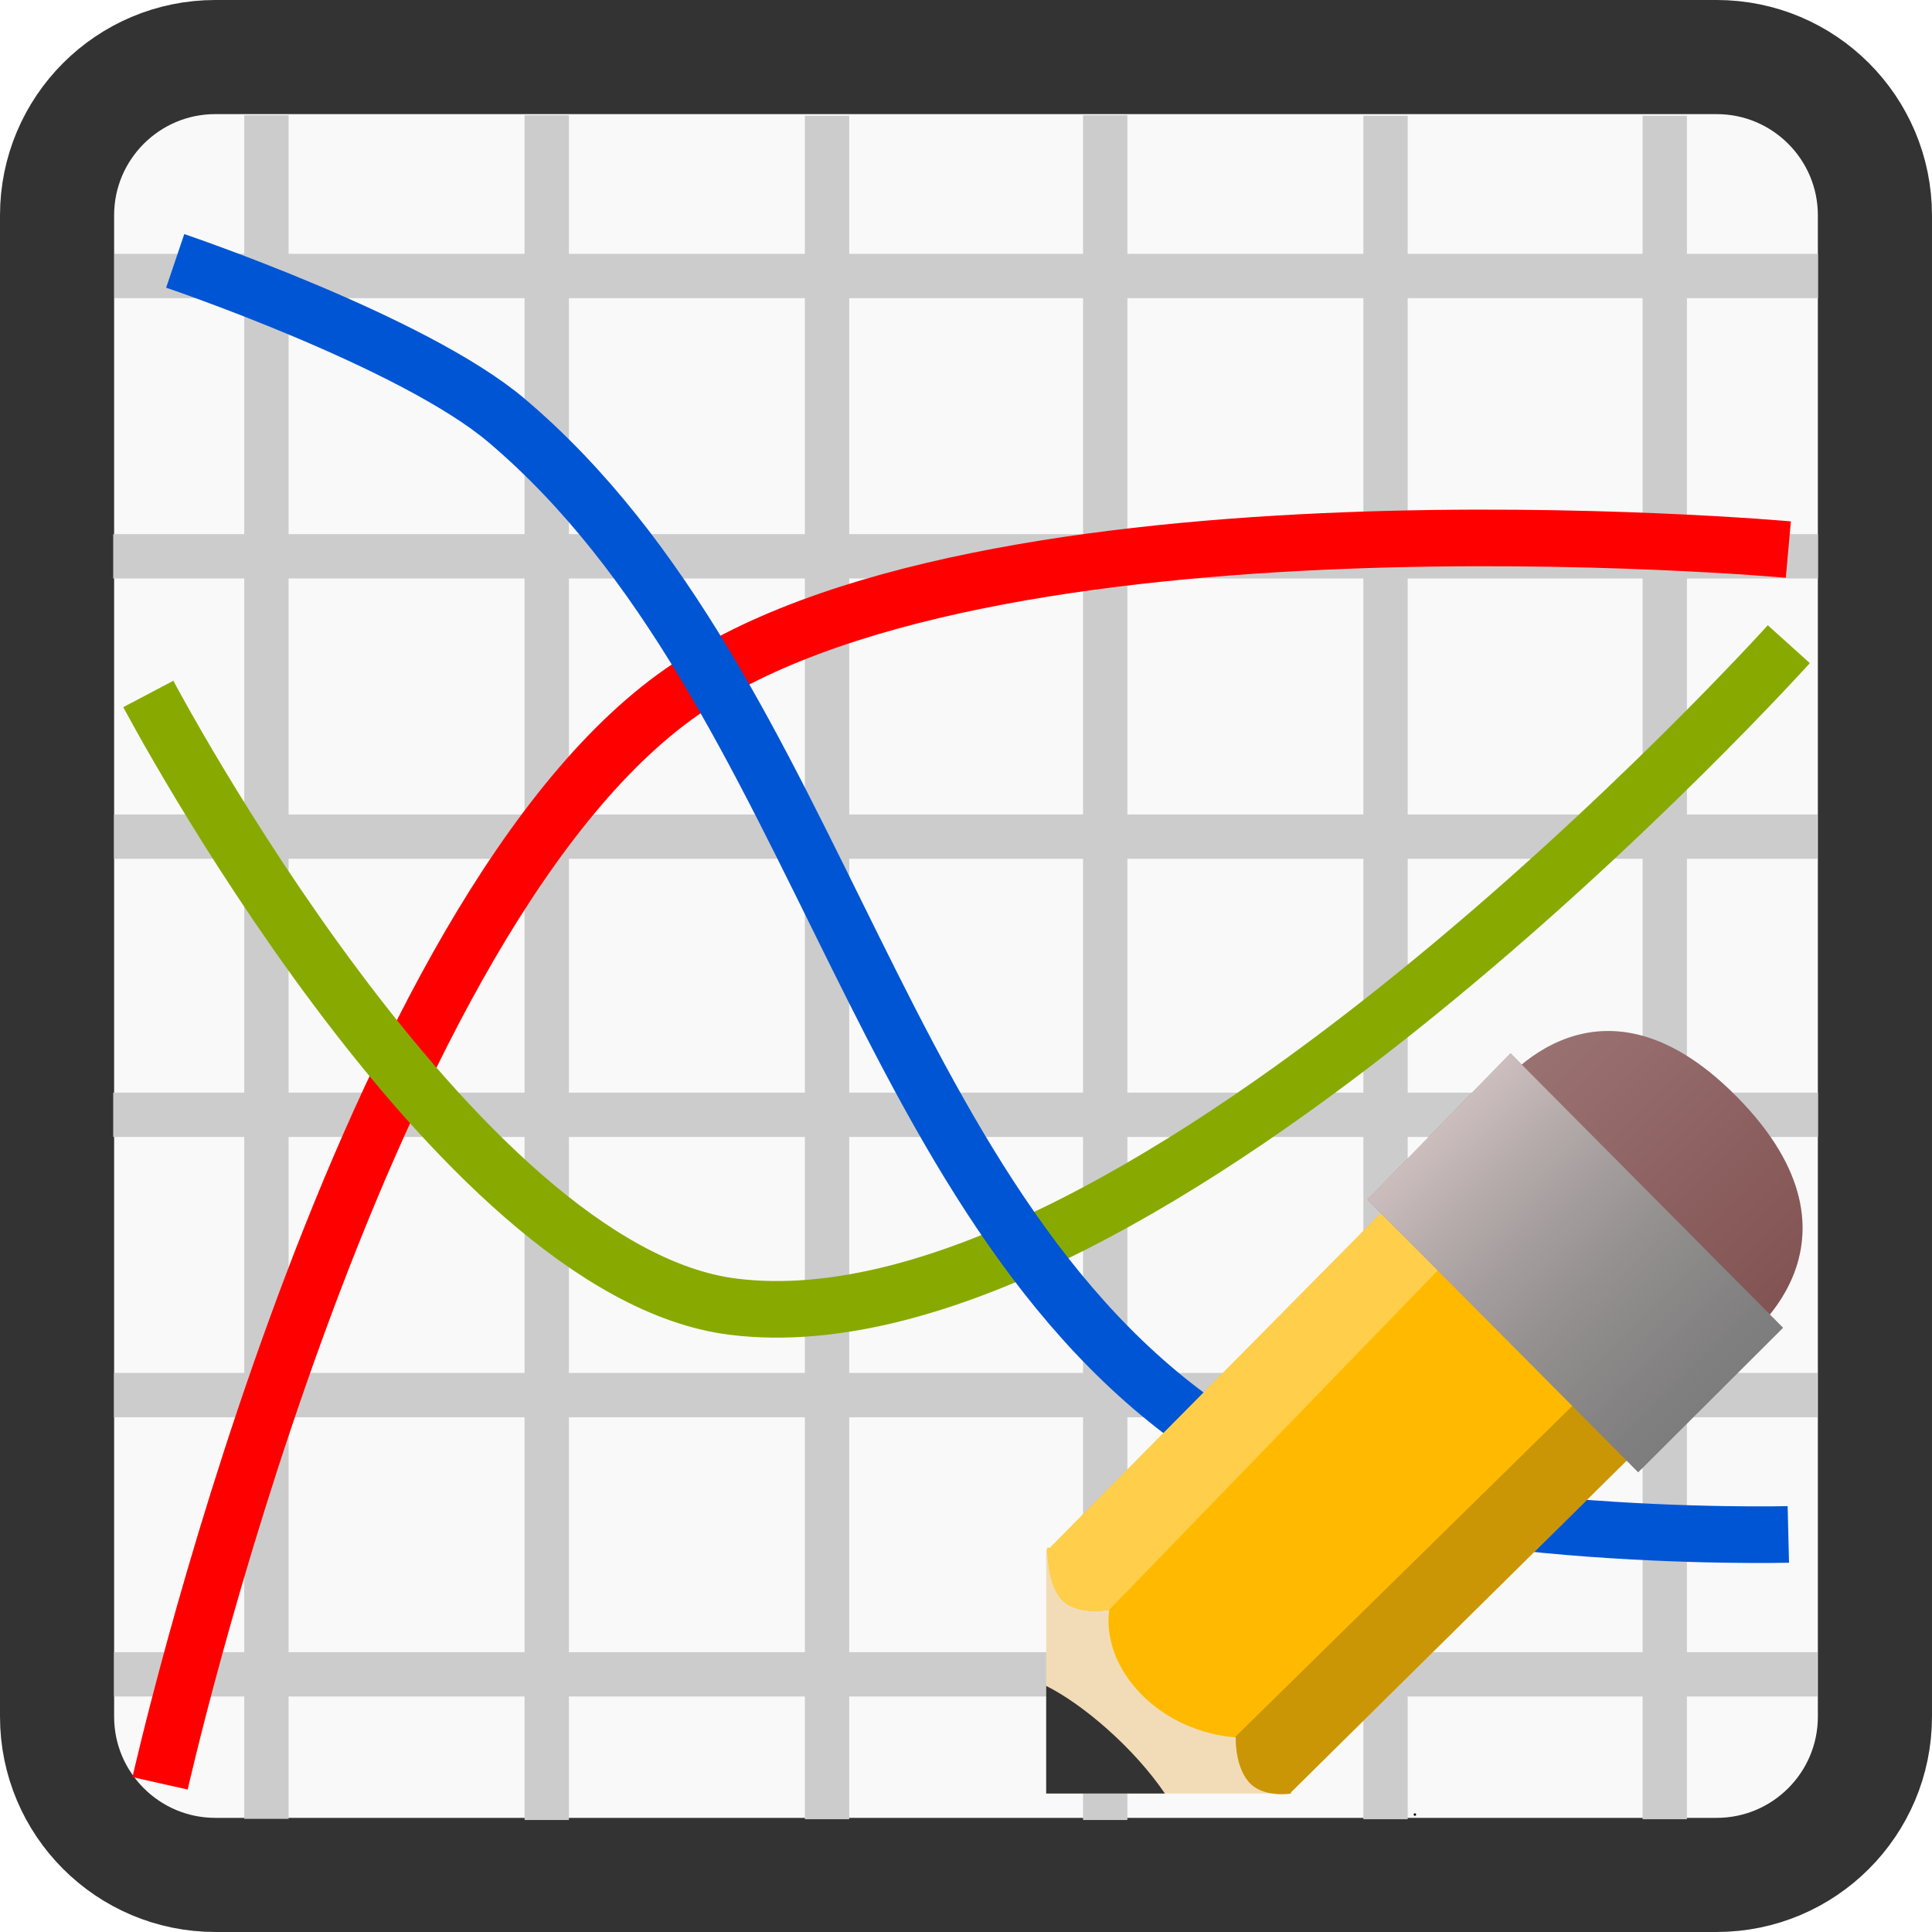
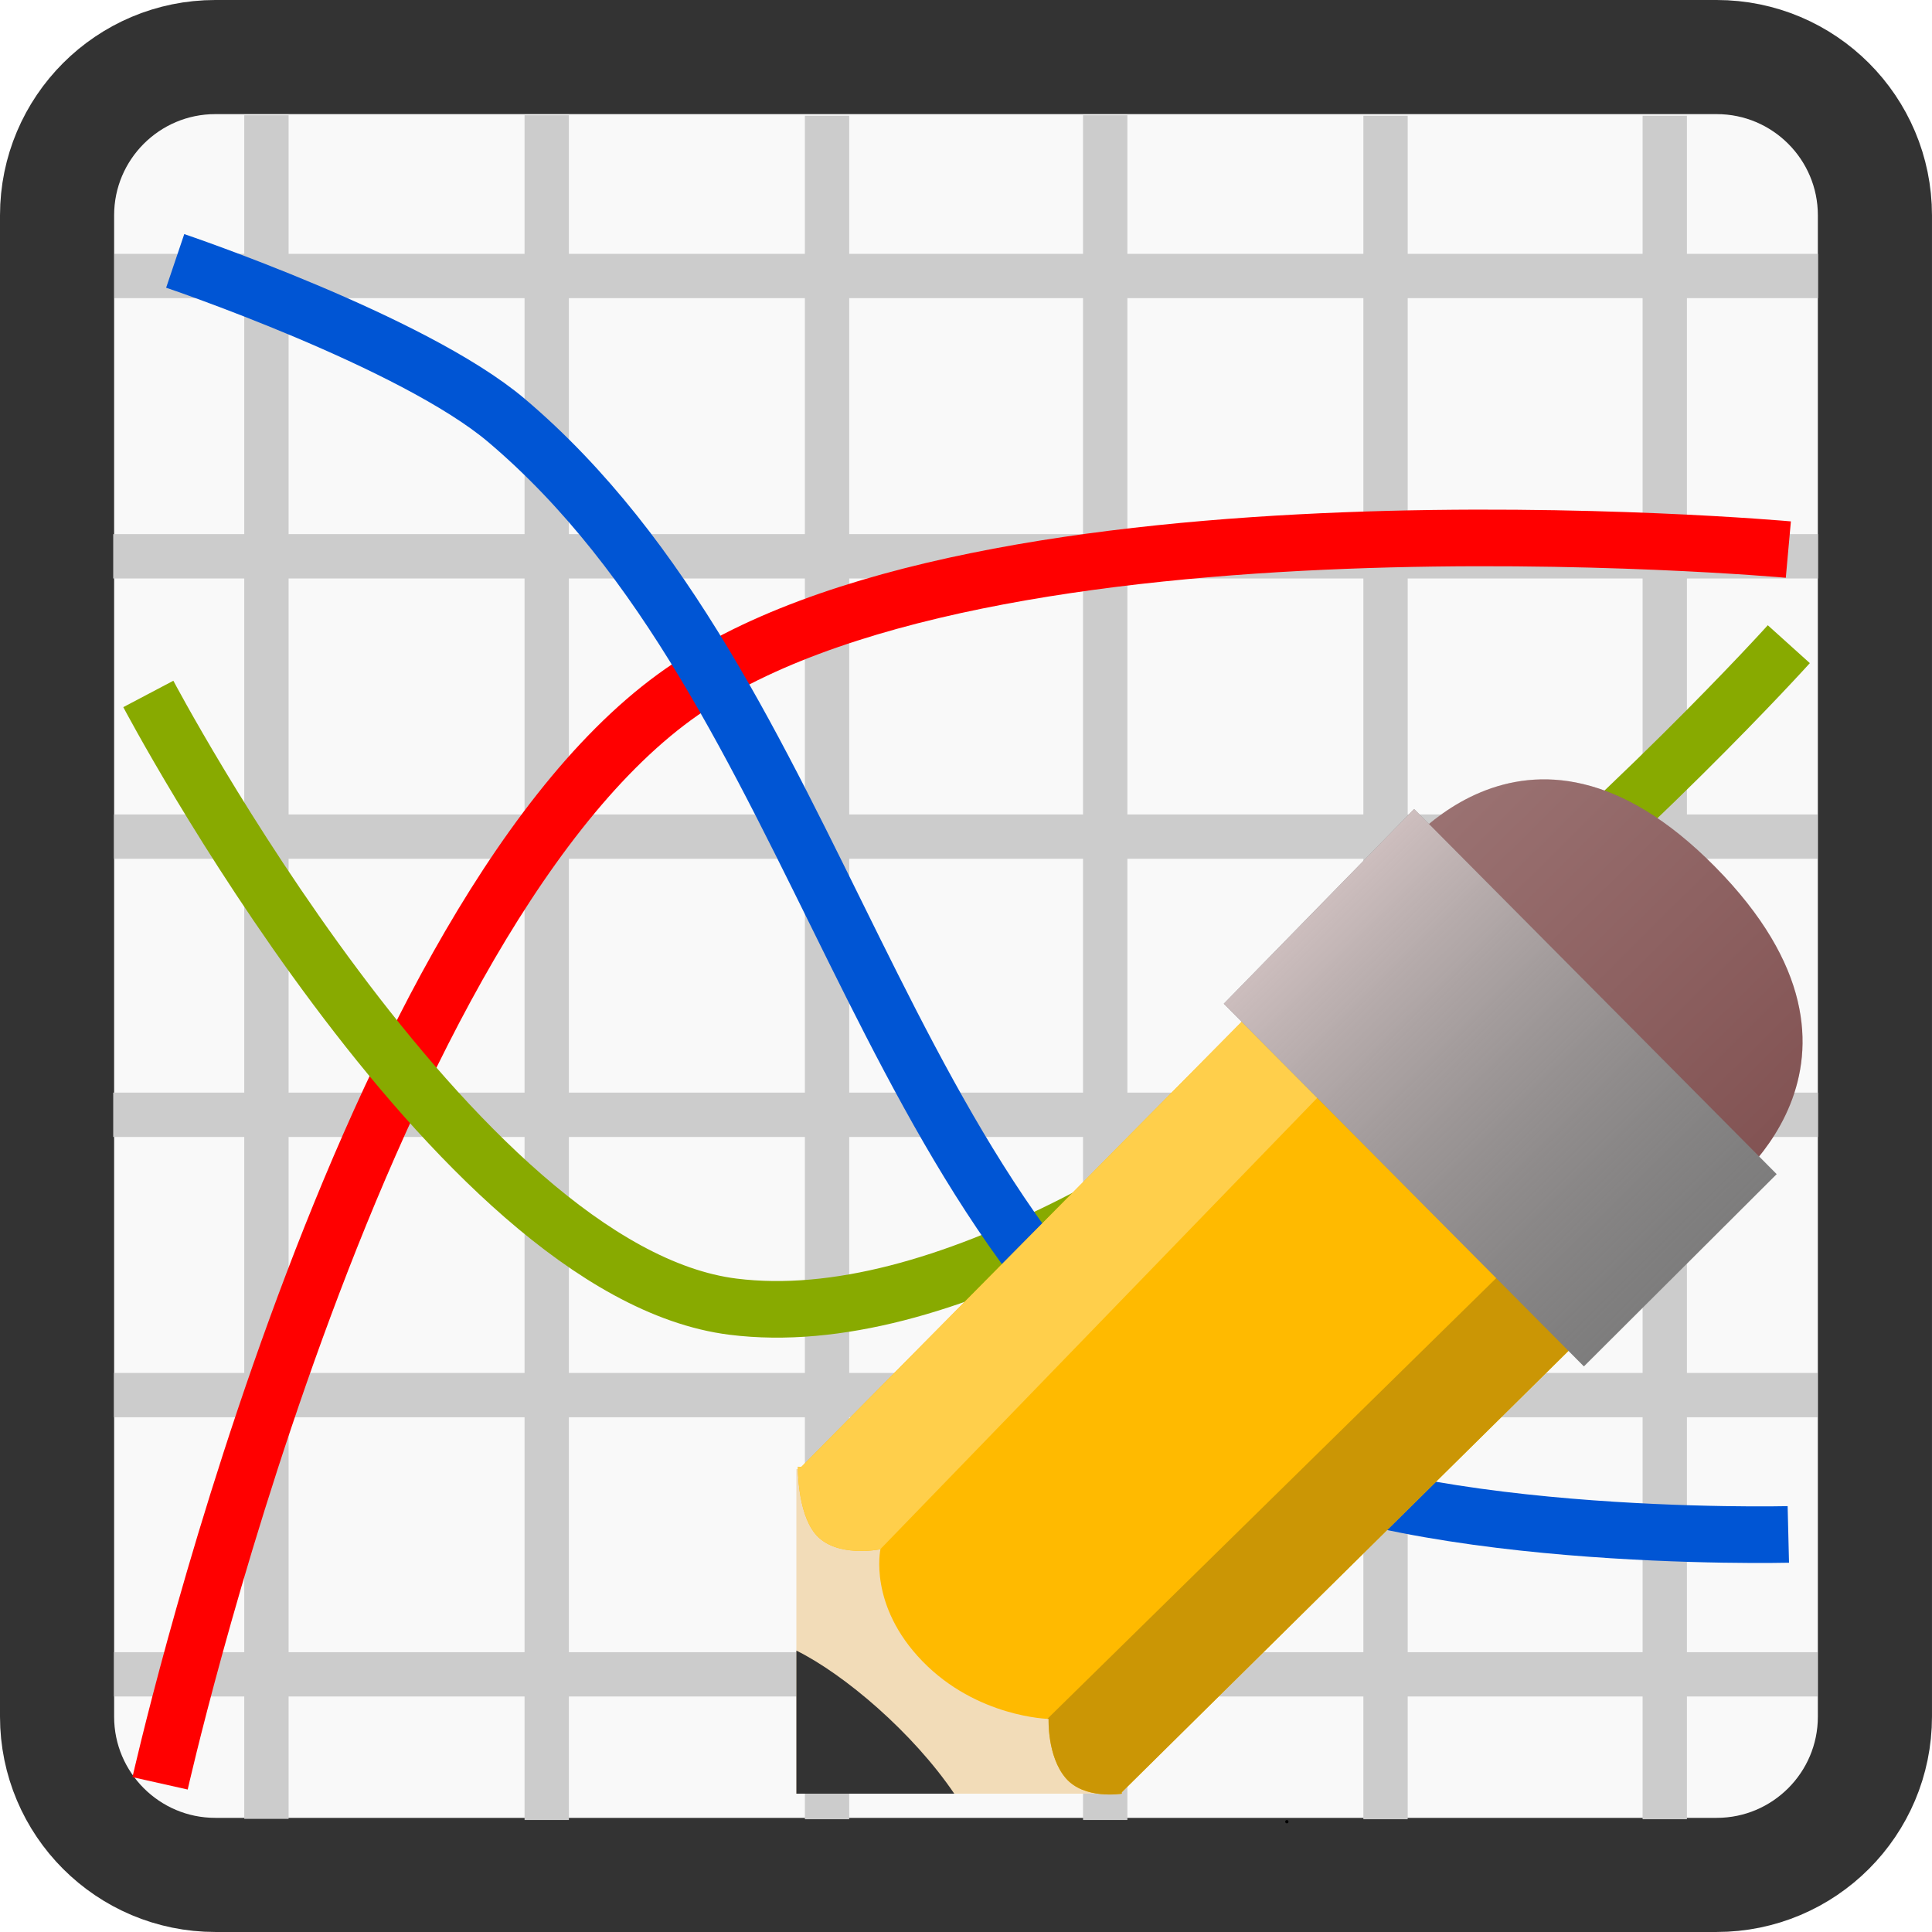
<svg xmlns="http://www.w3.org/2000/svg" width="512" height="512" viewBox="0 0 135.467 135.467" version="1.1" id="svg824">
  <defs id="defs818">
    <radialGradient id="radialGradient2666" gradientUnits="userSpaceOnUse" cy="45.941" cx="24.377" gradientTransform="matrix(1,0,0,0.14554,0,39.255)" r="23.077">
      <stop id="stop3478" stop-color="#2e3436" offset="0" />
      <stop id="stop3480" stop-color="#2e3436" stop-opacity="0" offset="1" />
    </radialGradient>
    <linearGradient id="linearGradient2904" gradientUnits="userSpaceOnUse" x2="0" y1="4.219" y2="43.781">
      <stop id="stop3435" stop-color="#ffffff" stop-opacity=".8" offset="0" />
      <stop id="stop3437" stop-color="#ffffff" stop-opacity="0" offset="1" />
    </linearGradient>
    <linearGradient id="linearGradient2906" y2="33.906" gradientUnits="userSpaceOnUse" x2="15.298" gradientTransform="translate(0.70639,-1.5)" y1="-58.012" x1="4.094">
      <stop id="stop3458" stop-color="#eeeeec" offset="0" />
      <stop id="stop3460" stop-color="#eeeeec" stop-opacity="0" offset="1" />
    </linearGradient>
    <linearGradient id="linearGradient2026" x1="-344.15" gradientUnits="userSpaceOnUse" y1="274.71" gradientTransform="matrix(-0.65718,0,0,0.65718,-16.966,114.63)" x2="-395.85" y2="425.4">
      <stop id="stop2557" stop-color="#fff" offset="0" />
      <stop id="stop2559" stop-color="#fff" stop-opacity="0" offset="1" />
    </linearGradient>
    <linearGradient id="linearGradient3780" y2="-203.97" gradientUnits="userSpaceOnUse" x2="567.12" gradientTransform="matrix(0.498351,0,0,0.498351,18.33392,666.5854)" y1="177.02" x1="944.56">
      <stop id="stop3741" style="stop-color:#805050" offset="0" />
      <stop id="stop3743" style="stop-color:#fff3f3" offset="1" />
    </linearGradient>
    <linearGradient id="linearGradient3778" y2="334.61" gradientUnits="userSpaceOnUse" x2="920.8" gradientTransform="matrix(0.498351,0,0,0.498351,18.33392,666.5854)" y1="-176.74" x1="413.57">
      <stop id="stop3731" style="stop-color:#f1dbdb" offset="0" />
      <stop id="stop3733" style="stop-color:#8a8a8a;stop-opacity:0" offset="1" />
    </linearGradient>
  </defs>
  <g id="layer1" transform="translate(0,-161.5333)">
    <g id="g1536">
      <rect ry="11.1" y="165.534" x="4.001" height="127.464" width="127.464" id="rect828" style="fill:#f9f9f9;fill-opacity:1;fill-rule:nonzero;stroke:#333333;stroke-width:8.002;stroke-linecap:round;stroke-linejoin:round;stroke-miterlimit:4;stroke-dasharray:none;stroke-opacity:1;paint-order:normal" />
      <g style="stroke:#cccccc" id="g1406">
        <path style="fill:#999999;stroke:#cccccc;stroke-width:3.108;stroke-linecap:butt;stroke-linejoin:miter;stroke-miterlimit:4;stroke-dasharray:none;stroke-opacity:1" d="M 8.016,180.886 H 127.472" id="path1373" />
        <path id="path1375" d="M 7.938,200.54 H 127.472" style="fill:#999999;stroke:#cccccc;stroke-width:3.109;stroke-linecap:butt;stroke-linejoin:miter;stroke-miterlimit:4;stroke-dasharray:none;stroke-opacity:1" />
        <path style="fill:#999999;stroke:#cccccc;stroke-width:3.108;stroke-linecap:butt;stroke-linejoin:miter;stroke-miterlimit:4;stroke-dasharray:none;stroke-opacity:1" d="M 7.994,220.195 H 127.435" id="path1377" />
        <path style="fill:#999999;stroke:#cccccc;stroke-width:3.109;stroke-linecap:butt;stroke-linejoin:miter;stroke-miterlimit:4;stroke-dasharray:none;stroke-opacity:1" d="M 7.938,239.699 H 127.472" id="path1392" />
        <path id="path1394" d="M 7.994,259.354 H 127.435" style="fill:#999999;stroke:#cccccc;stroke-width:3.108;stroke-linecap:butt;stroke-linejoin:miter;stroke-miterlimit:4;stroke-dasharray:none;stroke-opacity:1" />
        <path style="fill:#999999;stroke:#cccccc;stroke-width:3.108;stroke-linecap:butt;stroke-linejoin:miter;stroke-miterlimit:4;stroke-dasharray:none;stroke-opacity:1" d="M 7.994,278.933 H 127.435" id="path1398" />
      </g>
      <g style="fill:#cccccc;stroke:#cccccc" transform="rotate(-90,67.4404,229.6447)" id="g1420">
        <path id="path1408" d="M 8.016,180.886 H 127.472" style="fill:#cccccc;stroke:#cccccc;stroke-width:3.108;stroke-linecap:butt;stroke-linejoin:miter;stroke-miterlimit:4;stroke-dasharray:none;stroke-opacity:1" />
        <path style="fill:#cccccc;stroke:#cccccc;stroke-width:3.109;stroke-linecap:butt;stroke-linejoin:miter;stroke-miterlimit:4;stroke-dasharray:none;stroke-opacity:1" d="M 7.938,200.54 H 127.472" id="path1410" />
        <path id="path1412" d="M 7.994,220.195 H 127.435" style="fill:#cccccc;stroke:#cccccc;stroke-width:3.108;stroke-linecap:butt;stroke-linejoin:miter;stroke-miterlimit:4;stroke-dasharray:none;stroke-opacity:1" />
        <path id="path1414" d="M 7.938,239.699 H 127.472" style="fill:#cccccc;stroke:#cccccc;stroke-width:3.109;stroke-linecap:butt;stroke-linejoin:miter;stroke-miterlimit:4;stroke-dasharray:none;stroke-opacity:1" />
        <path style="fill:#cccccc;stroke:#cccccc;stroke-width:3.108;stroke-linecap:butt;stroke-linejoin:miter;stroke-miterlimit:4;stroke-dasharray:none;stroke-opacity:1" d="M 7.994,259.354 H 127.435" id="path1416" />
        <path id="path1418" d="M 7.994,278.933 H 127.435" style="fill:#cccccc;stroke:#cccccc;stroke-width:3.108;stroke-linecap:butt;stroke-linejoin:miter;stroke-miterlimit:4;stroke-dasharray:none;stroke-opacity:1" />
      </g>
      <path id="path1422" d="m 11.225,286.576 c 0,0 13.38,-59.619 36.081,-76.172 C 68.522,194.936 125.394,200.068 125.394,200.068" style="fill:none;stroke:#ff0000;stroke-width:3.969;stroke-linecap:butt;stroke-linejoin:miter;stroke-miterlimit:4;stroke-dasharray:none;stroke-opacity:1" />
      <path id="path1424" d="m 10.4,210.191 c 0,0 21.36,40.512 41.005,42.964 28.906,3.607 74.022,-46.453 74.022,-46.453" style="fill:none;stroke:#88aa00;stroke-width:3.969;stroke-linecap:butt;stroke-linejoin:miter;stroke-miterlimit:4;stroke-dasharray:none;stroke-opacity:1" />
      <path id="path1426" d="m 12.284,179.827 c 0,0 16.672,5.635 23.232,11.188 22.352,18.922 25.821,56.268 50.662,71.778 11.232,7.012 39.215,6.331 39.215,6.331" style="fill:none;stroke:#0055d4;stroke-width:3.969;stroke-linecap:butt;stroke-linejoin:miter;stroke-miterlimit:4;stroke-dasharray:none;stroke-opacity:1" />
    </g>
-     <g transform="matrix(0.1152789,0,0,0.1152789,70.01229,168.6998)" id="g4547">
+     <g transform="matrix(0.1533536,0,0,0.1533536,51.39149,129.5448)" id="g4547">
      <path d="m 300.961,603.523 c 0,0 60.062,-87.69 148.042,1.327 88.841,89.898 2.175,149.959 2.175,149.959 L 300.957,603.524 Z" style="fill:#805050;stroke-width:0.729" id="path3623" />
      <path d="m 300.961,603.523 c 0,0 60.062,-87.69 148.042,1.327 88.841,89.898 2.175,149.959 2.175,149.959 L 300.957,603.524 Z" style="opacity:0.234;fill:url(#linearGradient3780);stroke-width:0.729" id="path3737" />
      <path d="M 29.01,880.335 V 1028.713 H 177.81 V 863.54 L 29.01,880.337 Z" style="fill:#f2dcb8;stroke-width:0.729" id="path3625" />
      <circle r="0.748" cy="1041.526" cx="253.271" style="fill:#000000;stroke-width:0.498" id="path2818" />
      <circle r="0.748" cy="731.124" cx="251.847" style="fill:#000000;stroke-width:0.498" id="path2820" />
      <path d="m 239.042,669.281 -207.826,210.085 -1.498,-0.16 c 0,0 -0.397,20.466 7.844,30.609 9.255,11.391 29.89,7.126 29.89,7.126 0,0 -5.684,25.623 19.234,51.252 24.918,25.629 57.653,26.335 57.653,26.335 0,0 -0.707,17.097 7.836,27.065 8.543,9.967 25.632,7.119 25.632,7.119 l -0.031,-0.639 211.287,-208.773 -150.017,-150.017 z" style="fill:#ffba00;stroke-width:0.729" id="path2842" />
      <path d="M 355.935,786.175 143.76,994.503 c 0.345,0.018 0.576,0.032 0.576,0.032 0,0 -0.71,17.099 7.833,27.067 8.543,9.967 25.634,7.117 25.634,7.117 l -0.031,-0.639 211.287,-208.781 -33.125,-33.125 z" style="fill:#cb9605;stroke-width:0.729" id="path3633" />
      <path d="m 239.042,669.281 -207.826,210.085 -1.498,-0.16 c 0,0 -0.392,20.458 7.849,30.602 9.155,11.267 29.369,7.237 29.807,7.148 L 273.641,703.883 239.038,669.281 Z" style="fill:#ffcf4b;stroke-width:0.729" id="path3638" />
      <path d="m 224.44,667.518 87.013,-89.016 165.762,166.943 -88.135,87.894 z" style="fill:#777777;stroke-width:0.729" id="path3727" />
      <path d="m 224.44,667.518 87.013,-89.016 165.762,166.943 -88.135,87.894 z" style="fill:url(#linearGradient3778);stroke-width:0.729" id="path3621" />
      <path d="m 29.017,963.289 v 65.424 H 101.201 C 82.315,1000.843 51.056,974.219 29.017,963.29 Z" style="fill:#333333;stroke-width:0.729" id="path3627" />
    </g>
  </g>
</svg>
